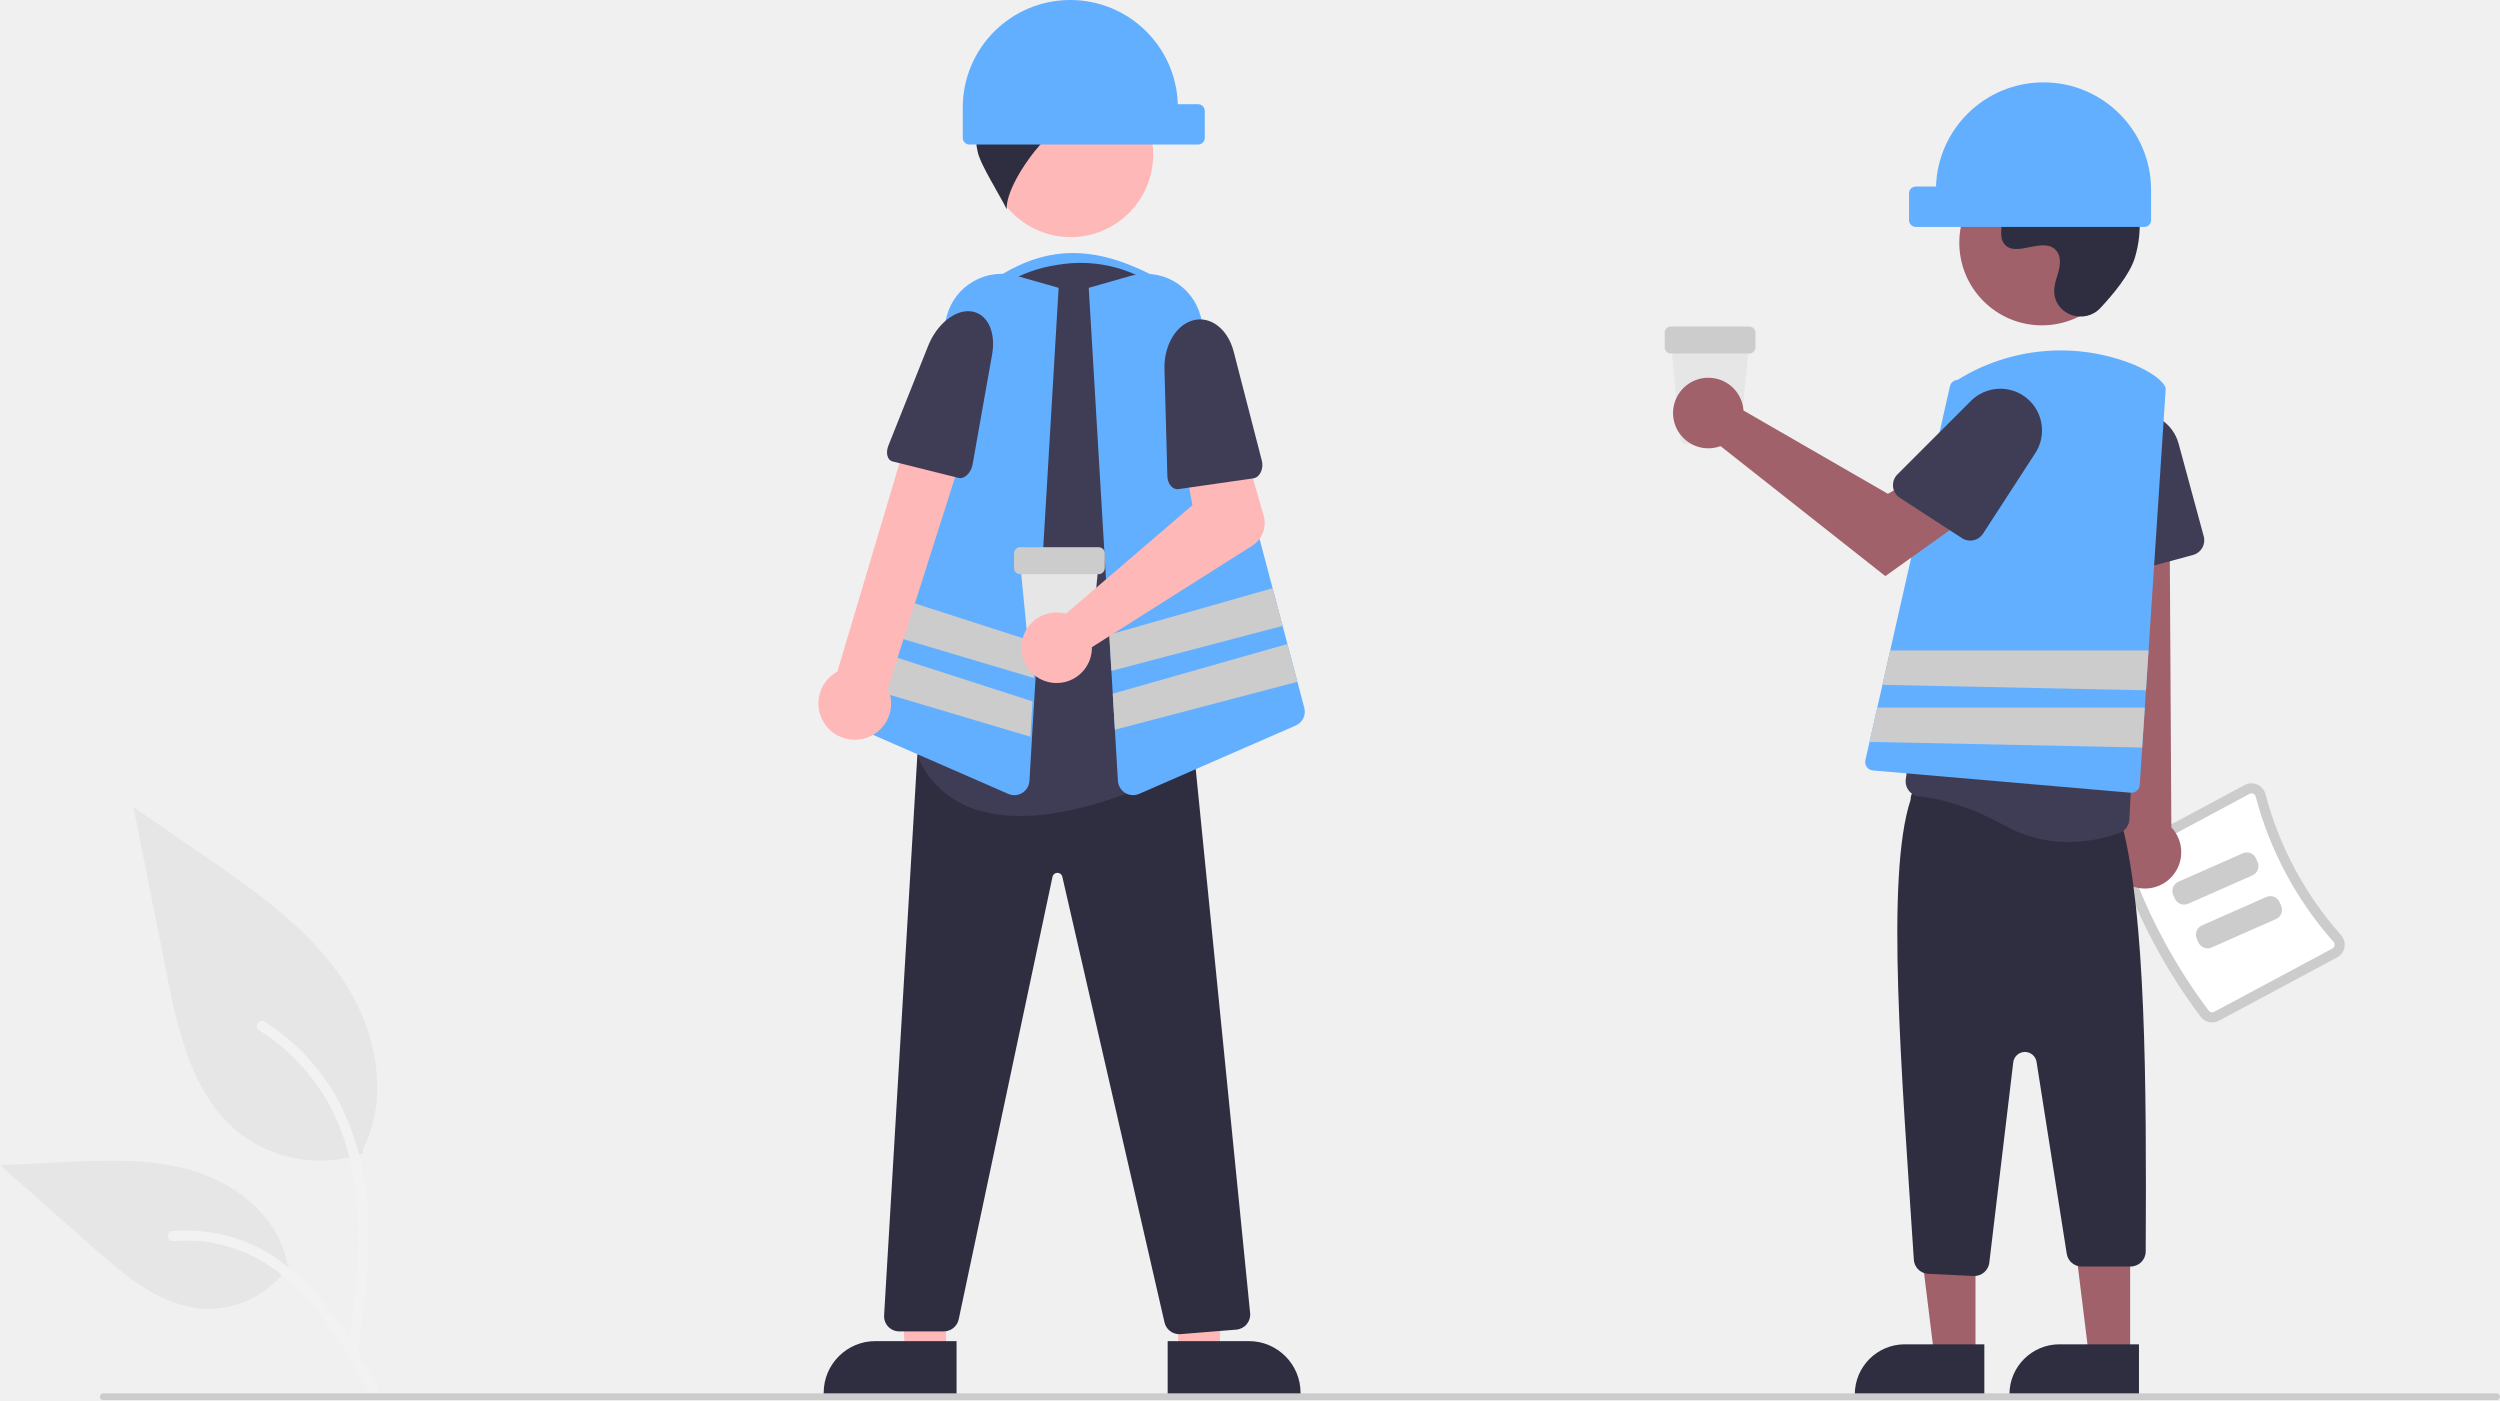
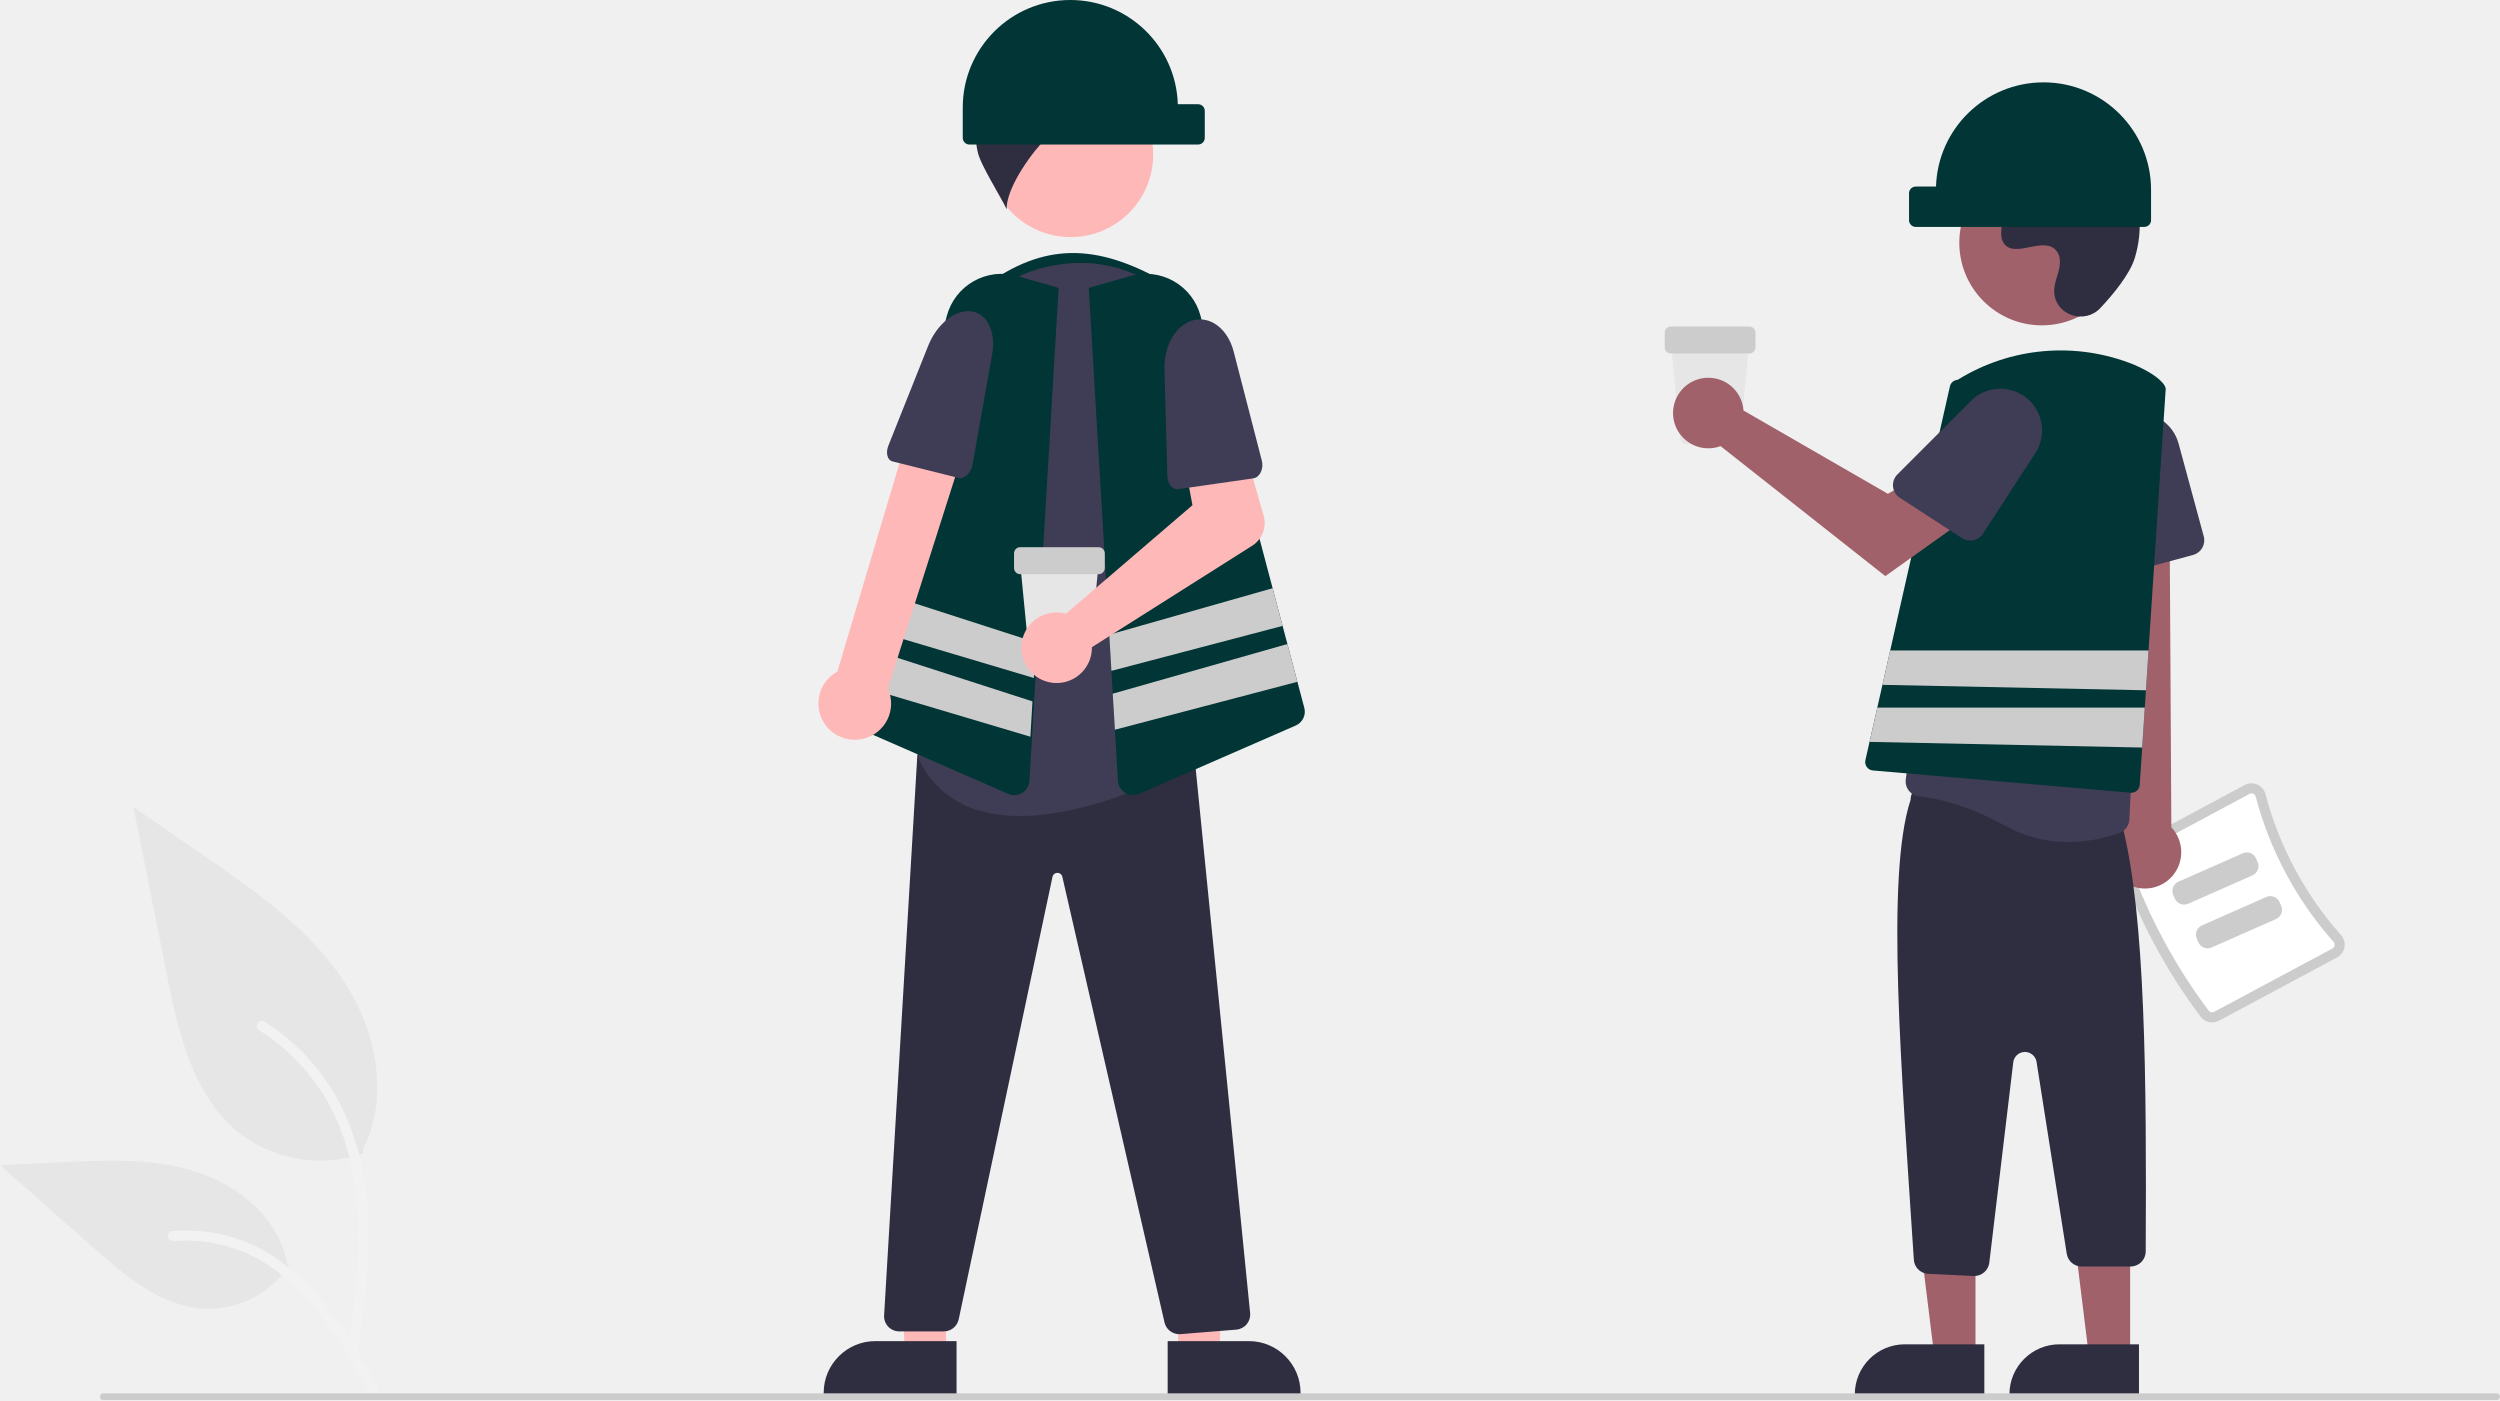
<svg xmlns="http://www.w3.org/2000/svg" data-name="Layer 1" width="743.704" height="416.5" viewBox="0 0 743.704 416.5">
  <path d="M743.934,373.905H729.798a1.818,1.818,0,0,1-1.816-1.647l-2.829-29.002h23.426L745.75,372.258A1.818,1.818,0,0,1,743.934,373.905Z" transform="translate(-228.1482 -241.75)" fill="#e6e6e6" />
  <path d="M748.542,346.905H725.19a1.826,1.826,0,0,1-1.824-1.824v-4.378a1.826,1.826,0,0,1,1.824-1.824h23.351a1.826,1.826,0,0,1,1.824,1.824v4.378A1.826,1.826,0,0,1,748.542,346.905Z" transform="translate(-228.1482 -241.75)" fill="#ccc" />
-   <path d="M578.549,342.75h-56v-17c17.696-12.315,33.375-11.244,54,1Z" transform="translate(-228.1482 -241.75)" fill="#63afff" />
+   <path d="M578.549,342.75h-56v-17c17.696-12.315,33.375-11.244,54,1Z" transform="translate(-228.1482 -241.75)" fill="#023535" />
  <polygon points="281.433 402.957 269.173 402.956 267.34 355.668 281.435 355.669 281.433 402.957" fill="#ffb8b8" />
  <path d="M512.707,656.591l-39.531-.001v-.5a15.386,15.386,0,0,1,15.386-15.386h.001l24.144.001Z" transform="translate(-228.1482 -241.75)" fill="#2f2e41" />
  <polygon points="350.486 402.957 362.746 402.956 364.579 355.668 350.484 355.669 350.486 402.957" fill="#ffb8b8" />
  <path d="M575.507,640.704l24.144-.001h.001a15.386,15.386,0,0,1,15.386,15.386v.5l-39.531.001Z" transform="translate(-228.1482 -241.75)" fill="#2f2e41" />
  <path d="M578.957,638.646a4.52,4.52,0,0,1-4.394-3.522L544.176,502.584a1.457,1.457,0,0,0-1.464-1.174h-.008a1.458,1.458,0,0,0-1.46,1.188L513.34,634.245a4.522,4.522,0,0,1-4.402,3.566H495.645a4.5,4.5,0,0,1-4.492-4.766l9.901-166.855,3.984-1.179.075.001,78.258.685,16.667,166.672a4.498,4.498,0,0,1-4.116,4.922l-16.604,1.341Q579.136,638.646,578.957,638.646Z" transform="translate(-228.1482 -241.75)" fill="#2f2e41" />
  <circle cx="318.491" cy="45.971" r="24.561" fill="#ffb8b8" />
  <path d="M531.593,484.484a42.393,42.393,0,0,1-12.728-1.791,28.097,28.097,0,0,1-17.038-14.375,4.505,4.505,0,0,1-.335-3.354c2.709-9.245,15.799-57.301,7.447-95.503a40.485,40.485,0,0,1,5.755-31.114,39.977,39.977,0,0,1,25.927-17.438l0-.001c1.385-.271,2.778-.492,4.139-.66a39.836,39.836,0,0,1,32.258,10.613,40.82,40.82,0,0,1,12.816,32.36l-6.419,103.004a4.46,4.46,0,0,1-2.398,3.703C573.625,473.801,551.418,484.484,531.593,484.484Z" transform="translate(-228.1482 -241.75)" fill="#3f3d56" />
  <path d="M574.386,269.642A30.156,30.156,0,0,0,541.333,251.058l7.744,6.258c-9.622.324-19.75-.365-26.619,6.379,2.187-.061,5.054,4.617,7.241,4.557-4.089.081-7.797,2.954-9.603,6.623a18.865,18.865,0,0,0-1.114,11.997c.808,4.009,6.968,13.402,8.626,17.14-.285-9.77,18.949-33.074,28.342-30.642a25.772,25.772,0,0,0-11.9,9.035A34.904,34.904,0,0,1,564.75,279.018a14.65,14.65,0,0,0,4.935.276,6.025,6.025,0,0,0,3.572-9.629Z" transform="translate(-228.1482 -241.75)" fill="#2f2e41" />
-   <path d="M529.901,478.299a4.504,4.504,0,0,1-1.802-.38l-46.601-20.34a4.47,4.47,0,0,1-2.553-5.277l30.85-116.539a16.865,16.865,0,0,1,20.941-11.903l12.335,3.521-8.684,146.681a4.513,4.513,0,0,1-2.146,3.57A4.466,4.466,0,0,1,529.901,478.299Z" transform="translate(-228.1482 -241.75)" fill="#63afff" />
-   <path d="M616.149,452.3l-2.05-7.73-2.97-11.24-1.43-5.39-2.97-11.21-21.43-80.97a16.847,16.847,0,0,0-20.94-11.9l-12.33,3.52,6.11,103.17.63,10.77.4,6.79v.01l.64,10.71.9,15.23a4.53,4.53,0,0,0,4.49,4.24,4.583,4.583,0,0,0,1.8-.38l46.6-20.34A4.466,4.466,0,0,0,616.149,452.3Z" transform="translate(-228.1482 -241.75)" fill="#63afff" />
+   <path d="M529.901,478.299a4.504,4.504,0,0,1-1.802-.38l-46.601-20.34a4.47,4.47,0,0,1-2.553-5.277l30.85-116.539a16.865,16.865,0,0,1,20.941-11.903l12.335,3.521-8.684,146.681a4.513,4.513,0,0,1-2.146,3.57A4.466,4.466,0,0,1,529.901,478.299Z" transform="translate(-228.1482 -241.75)" fill="#023535" />
+   <path d="M616.149,452.3l-2.05-7.73-2.97-11.24-1.43-5.39-2.97-11.21-21.43-80.97a16.847,16.847,0,0,0-20.94-11.9l-12.33,3.52,6.11,103.17.63,10.77.4,6.79v.01l.64,10.71.9,15.23a4.53,4.53,0,0,0,4.49,4.24,4.583,4.583,0,0,0,1.8-.38l46.6-20.34A4.466,4.466,0,0,0,616.149,452.3Z" transform="translate(-228.1482 -241.75)" fill="#023535" />
  <polygon points="381.55 186.19 330.621 199.57 329.99 188.8 378.581 174.98 381.55 186.19" fill="#ccc" />
  <polygon points="385.95 202.82 331.66 217.08 331.021 206.37 331.021 206.36 382.981 191.58 385.95 202.82" fill="#ccc" />
  <polygon points="308.181 191.12 307.55 201.69 257.601 186.81 260.53 175.75 308.181 191.12" fill="#ccc" />
  <polygon points="307.14 208.65 256.17 192.2 253.24 203.29 306.52 219.16 307.14 208.65" fill="#ccc" />
  <path d="M485.207,461.454a10.743,10.743,0,0,0,7.044-14.891l23.962-75.226-16.991-3.559-21.969,73.753a10.801,10.801,0,0,0,7.955,19.922Z" transform="translate(-228.1482 -241.75)" fill="#ffb8b8" />
  <path d="M516.878,334.356h0c4.879.498,7.623,5.984,6.41,12.814L517.467,379.948c-.436,2.457-2.458,4.403-4.139,3.982l-19.69-4.922c-1.515-.379-2.073-2.531-1.215-4.685L504.243,344.67C506.81,338.23,512.148,333.873,516.878,334.356Z" transform="translate(-228.1482 -241.75)" fill="#3f3d56" />
-   <path d="M546.549,241.75h0a31.993,31.993,0,0,1,31.975,31h6.025a2,2,0,0,1,2,2v8a2,2,0,0,1-2,2h-68a2,2,0,0,1-2-2v-9A32,32,0,0,1,546.549,241.75Z" transform="translate(-228.1482 -241.75)" fill="#63afff" />
+   <path d="M546.549,241.75h0a31.993,31.993,0,0,1,31.975,31h6.025a2,2,0,0,1,2,2v8a2,2,0,0,1-2,2h-68a2,2,0,0,1-2-2v-9A32,32,0,0,1,546.549,241.75Z" transform="translate(-228.1482 -241.75)" fill="#023535" />
  <path d="M550.372,439.555H536.237A1.818,1.818,0,0,1,534.421,437.908l-2.829-29.002h23.426l-2.829,29.001A1.818,1.818,0,0,1,550.372,439.555Z" transform="translate(-228.1482 -241.75)" fill="#e6e6e6" />
  <path d="M554.98,412.555H531.629a1.826,1.826,0,0,1-1.824-1.824v-4.378a1.826,1.826,0,0,1,1.824-1.824h23.351a1.826,1.826,0,0,1,1.824,1.824v4.378A1.826,1.826,0,0,1,554.98,412.555Z" transform="translate(-228.1482 -241.75)" fill="#ccc" />
  <path d="M543.608,424.002a10.526,10.526,0,0,1,1.626.319l37.646-32.284-2.201-11.845,17.443-5.658L604.056,395.125a8,8,0,0,1-3.409,8.975l-47.677,30.17a10.497,10.497,0,1,1-9.361-10.269Z" transform="translate(-228.1482 -241.75)" fill="#ffb8b8" />
  <path d="M582.978,337.063h0c5.212-1.459,10.419,2.508,12.164,9.266l8.373,32.43c.628,2.431-.591,5.014-2.496,5.288l-22.307,3.209c-1.716.247-3.229-1.513-3.292-3.832l-.866-31.913C574.368,344.581,577.926,338.478,582.978,337.063Z" transform="translate(-228.1482 -241.75)" fill="#3f3d56" />
  <path d="M882.811,544.22a167.506,167.506,0,0,1-24.075-44.932,4.303,4.303,0,0,1,2.032-5.179l35.145-18.832a4.247,4.247,0,0,1,3.726-.151,4.319,4.319,0,0,1,2.461,2.884,102.328,102.328,0,0,0,22.446,41.891,4.318,4.318,0,0,1,1.038,3.647,4.247,4.247,0,0,1-2.189,3.018L888.249,545.397A4.303,4.303,0,0,1,882.811,544.22Z" transform="translate(-228.1482 -241.75)" fill="#ccc" />
  <path d="M885.209,542.418a1.299,1.299,0,0,0,1.622.335l35.145-18.832a1.246,1.246,0,0,0,.653-.897,1.318,1.318,0,0,0-.325-1.128,105.34,105.34,0,0,1-23.107-43.125,1.319,1.319,0,0,0-.758-.895,1.247,1.247,0,0,0-1.11.046l-35.145,18.832a1.298,1.298,0,0,0-.62,1.537,164.507,164.507,0,0,0,23.645,44.127Z" transform="translate(-228.1482 -241.75)" fill="#fff" />
  <path d="M898.22,502.152l-19.142,8.45a3.003,3.003,0,0,1-3.956-1.533l-.473-1.073a3.003,3.003,0,0,1,1.533-3.956l19.142-8.45a3.003,3.003,0,0,1,3.956,1.533l.473,1.073A3.003,3.003,0,0,1,898.22,502.152Z" transform="translate(-228.1482 -241.75)" fill="#ccc" />
  <path d="M905.22,515.152l-19.142,8.45a3.003,3.003,0,0,1-3.956-1.533l-.473-1.073a3.003,3.003,0,0,1,1.533-3.956l19.142-8.45a3.003,3.003,0,0,1,3.956,1.533l.473,1.073A3.003,3.003,0,0,1,905.22,515.152Z" transform="translate(-228.1482 -241.75)" fill="#ccc" />
  <path d="M860.327,504.32a10.743,10.743,0,0,1-2.062-16.343l-8.072-114.558,23.253,2.255.639,112.187a10.801,10.801,0,0,1-13.757,16.459Z" transform="translate(-228.1482 -241.75)" fill="#a0616a" />
  <path d="M855.456,411.912a4.482,4.482,0,0,1-1.859-3.401L851.893,377.635a12.399,12.399,0,0,1,24.346-3.927l7.485,27.605a4.505,4.505,0,0,1-3.166,5.521L859.268,412.606A4.483,4.483,0,0,1,855.456,411.912Z" transform="translate(-228.1482 -241.75)" fill="#3f3d56" />
  <polygon points="587.676 403.408 575.416 403.408 569.584 356.12 587.678 356.12 587.676 403.408" fill="#a0616a" />
  <path d="M566.659,399.905H590.303a0,0,0,0,1,0,0v14.887a0,0,0,0,1,0,0H551.772a0,0,0,0,1,0,0v0A14.887,14.887,0,0,1,566.659,399.905Z" fill="#2f2e41" />
  <polygon points="633.676 403.408 621.416 403.408 615.584 356.12 633.678 356.12 633.676 403.408" fill="#a0616a" />
  <path d="M612.659,399.905H636.303a0,0,0,0,1,0,0v14.887a0,0,0,0,1,0,0H597.772a0,0,0,0,1,0,0v0A14.887,14.887,0,0,1,612.659,399.905Z" fill="#2f2e41" />
  <path d="M815.245,621.335l-13.496-.644a4.499,4.499,0,0,1-4.286-4.463c-3.558-54.919-8.486-113.807-.942-136.557a4.501,4.501,0,0,1,5.146-4.485l53.994,7.838a4.474,4.474,0,0,1,3.854,4.42c6.894,26.936,7.205,75.782,6.944,126.534a4.5,4.5,0,0,1-4.5,4.534h-14.55a4.479,4.479,0,0,1-4.445-3.801l-8.977-57.067a3.5,3.5,0,0,0-6.933.128l-7.126,59.603a4.517,4.517,0,0,1-4.469,3.966Q815.352,621.341,815.245,621.335Z" transform="translate(-228.1482 -241.75)" fill="#2f2e41" />
  <path d="M824.746,487.451c-11.899-6.611-21.197-8.349-25.68-8.796a4.418,4.418,0,0,1-3.053-1.673,4.478,4.478,0,0,1-.931-3.401l12.938-96.051a33.219,33.219,0,0,1,19.364-25.957,32.306,32.306,0,0,1,31.396,2.461q.665.442,1.305.903a33.178,33.178,0,0,1,12.636,34.573c-7.934,32.455-10.659,85.662-11.125,95.999a4.465,4.465,0,0,1-2.918,4.005,45.085,45.085,0,0,1-15.226,2.711A38.125,38.125,0,0,1,824.746,487.451Z" transform="translate(-228.1482 -241.75)" fill="#3f3d56" />
  <circle cx="607.419" cy="72.22" r="24.561" fill="#a0616a" />
  <path d="M852.948,333.401c-4.582,4.881-13.091,2.261-13.688-4.407a8.056,8.056,0,0,1,.01-1.556c.308-2.954,2.015-5.635,1.606-8.754a4.59,4.59,0,0,0-.84-2.149c-3.651-4.889-12.222,2.187-15.668-2.239-2.113-2.714.371-6.987-1.251-10.021-2.14-4.004-8.479-2.029-12.454-4.221-4.423-2.439-4.158-9.225-1.247-13.353,3.551-5.034,9.776-7.72,15.923-8.107s12.253,1.275,17.992,3.511c6.521,2.541,12.988,6.054,17.001,11.788,4.88,6.973,5.35,16.348,2.909,24.502C861.757,323.356,856.69,329.416,852.948,333.401Z" transform="translate(-228.1482 -241.75)" fill="#2f2e41" />
-   <path d="M872.399,357.28c-.43-2.02-4.12-4.78-9.4-7.03a58.135,58.135,0,0,0-52.5,4.5,2.48,2.48,0,0,0-2.29,1.95l-17.76,78.55-2.31,10.23-1.53,6.77-2.31,10.2-1.23,5.45a2.508,2.508,0,0,0,2.22,3.05l76.69,6.62c.07,0,.15.01.22.01a2.5,2.5,0,0,0,2.48-2.34l.73-11.11.78-11.88.34-5.15.77-11.85,5.11-77.84V357.34Z" transform="translate(-228.1482 -241.75)" fill="#63afff" />
+   <path d="M872.399,357.28c-.43-2.02-4.12-4.78-9.4-7.03a58.135,58.135,0,0,0-52.5,4.5,2.48,2.48,0,0,0-2.29,1.95l-17.76,78.55-2.31,10.23-1.53,6.77-2.31,10.2-1.23,5.45a2.508,2.508,0,0,0,2.22,3.05l76.69,6.62c.07,0,.15.01.22.01a2.5,2.5,0,0,0,2.48-2.34l.73-11.11.78-11.88.34-5.15.77-11.85,5.11-77.84V357.34Z" transform="translate(-228.1482 -241.75)" fill="#023535" />
  <path d="M746.564,362.224a10.526,10.526,0,0,1,.239,1.64l42.957,24.782,10.441-6.011,11.131,14.572L788.996,413.128l-49.008-38.663a10.496,10.496,0,1,1,6.576-12.241Z" transform="translate(-228.1482 -241.75)" fill="#a0616a" />
  <path d="M791.295,386.539a4.482,4.482,0,0,1,1.293-3.653l21.863-21.868a12.399,12.399,0,0,1,19.168,15.516l-15.57,23.992a4.505,4.505,0,0,1-6.224,1.325l-18.504-12.009A4.483,4.483,0,0,1,791.295,386.539Z" transform="translate(-228.1482 -241.75)" fill="#3f3d56" />
  <polygon points="639.15 193.5 638.38 205.35 559.99 203.73 562.3 193.5 639.15 193.5" fill="#ccc" />
  <polygon points="638.041 210.5 637.26 222.38 556.15 220.7 558.461 210.5 638.041 210.5" fill="#ccc" />
-   <path d="M836.049,266.25h0a31.993,31.993,0,0,0-31.975,31h-6.025a2,2,0,0,0-2,2v8a2,2,0,0,0,2,2h68a2,2,0,0,0,2-2v-9A32,32,0,0,0,836.049,266.25Z" transform="translate(-228.1482 -241.75)" fill="#63afff" />
+   <path d="M836.049,266.25h0a31.993,31.993,0,0,0-31.975,31h-6.025a2,2,0,0,0-2,2v8a2,2,0,0,0,2,2h68a2,2,0,0,0,2-2v-9A32,32,0,0,0,836.049,266.25Z" transform="translate(-228.1482 -241.75)" fill="#023535" />
  <path d="M336.263,584.806a39.063,39.063,0,0,1-37.721-6.645c-13.212-11.089-17.354-29.359-20.725-46.275l-9.969-50.036L288.719,496.222c15.01,10.335,30.357,21.001,40.75,35.971s14.929,35.405,6.579,51.603" transform="translate(-228.1482 -241.75)" fill="#e6e6e6" />
  <path d="M334.478,645.385c2.112-15.387,4.285-30.973,2.803-46.525-1.316-13.812-5.53-27.303-14.109-38.364a63.819,63.819,0,0,0-16.374-14.837c-1.637-1.034-3.144,1.561-1.514,2.59a60.672,60.672,0,0,1,23.999,28.956c5.225,13.289,6.064,27.776,5.164,41.893-.544,8.537-1.698,17.019-2.861,25.489a1.554,1.554,0,0,0,1.048,1.845,1.509,1.509,0,0,0,1.845-1.048Z" transform="translate(-228.1482 -241.75)" fill="#f2f2f2" />
  <path d="M314.131,618.156a28.755,28.755,0,0,1-25.055,12.931c-12.683-.602-23.257-9.454-32.775-17.858l-28.153-24.857,18.633-.892c13.4-.641,27.145-1.239,39.908,2.893s24.533,14.077,26.867,27.287" transform="translate(-228.1482 -241.75)" fill="#e6e6e6" />
  <path d="M340.449,654.23c-10.168-17.991-21.961-37.986-43.035-44.377a48.022,48.022,0,0,0-18.101-1.869c-1.922.166-1.442,3.128.476,2.963a44.614,44.614,0,0,1,28.886,7.642c8.145,5.544,14.487,13.252,19.854,21.425,3.288,5.007,6.233,10.226,9.178,15.438.941,1.666,3.693.463,2.74-1.222Z" transform="translate(-228.1482 -241.75)" fill="#f2f2f2" />
  <path d="M970.852,658.25h-712a1,1,0,0,1,0-2h712a1,1,0,0,1,0,2Z" transform="translate(-228.1482 -241.75)" fill="#ccc" />
</svg>
